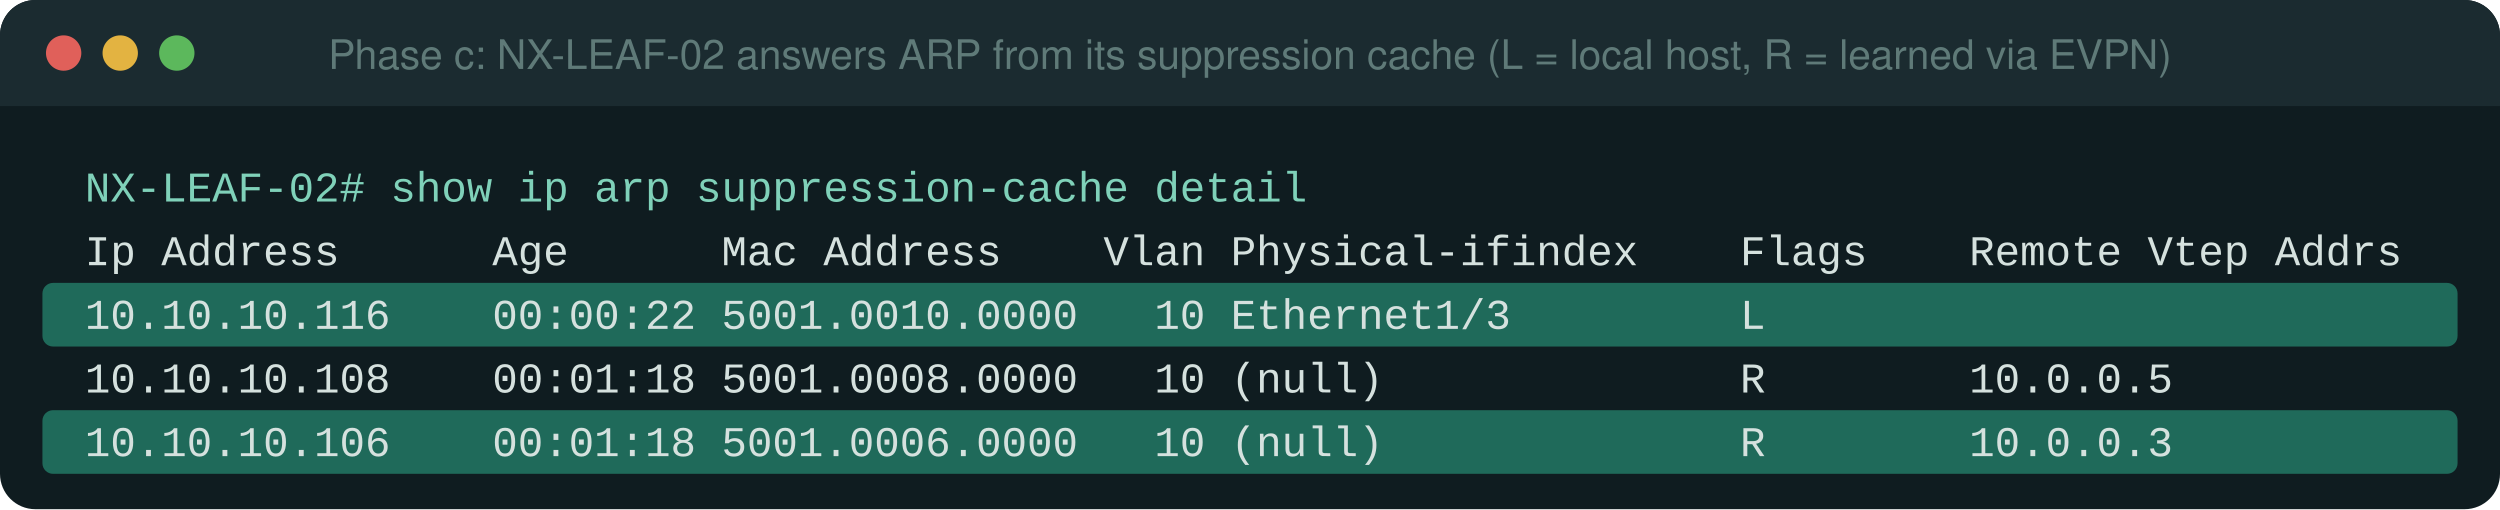
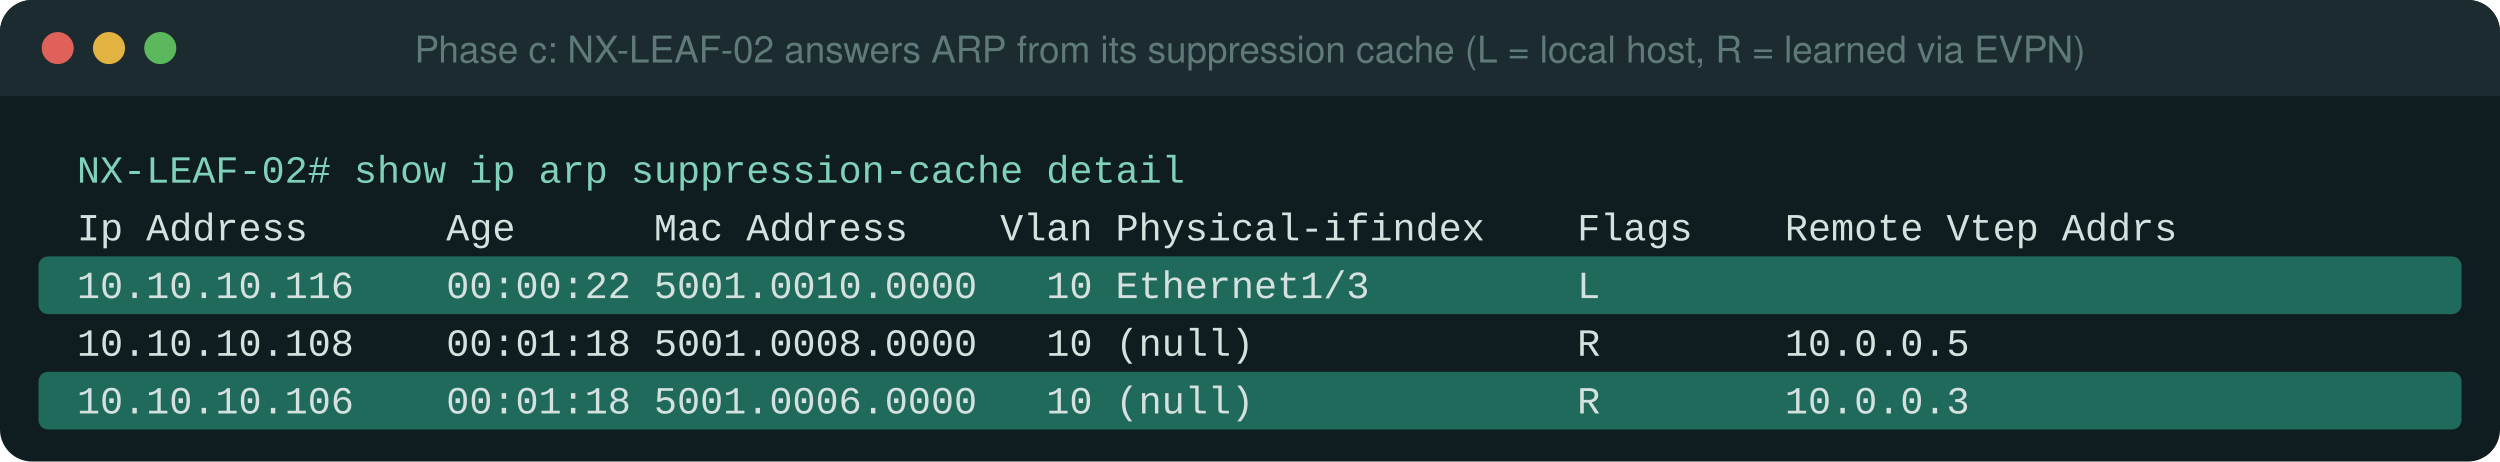
- <svg xmlns="http://www.w3.org/2000/svg" width="707" height="144" viewBox="0 0 707 144">
-   <rect width="707" height="144" rx="10" fill="#0f1c20" />
-   <path d="M0 10a10 10 0 0 1 10-10h687a10 10 0 0 1 10 10v20h-707z" fill="#1b2b30" />
+ <svg xmlns="http://www.w3.org/2000/svg" width="780" height="144" viewBox="0 0 780 144">
+   <rect width="780" height="144" rx="10" fill="#0f1c20" />
+   <path d="M0 10a10 10 0 0 1 10-10h760a10 10 0 0 1 10 10v20h-780z" fill="#1b2b30" />
  <circle cx="18" cy="15" r="5" fill="#e0605a" />
  <circle cx="34" cy="15" r="5" fill="#e3b341" />
  <circle cx="50" cy="15" r="5" fill="#5cb85c" />
-   <text x="353.5" y="19.5" font-family="Poppins, Helvetica, Arial, sans-serif" font-size="11.5" fill="#5f7a78" text-anchor="middle">Phase c: NX-LEAF-02 answers ARP from its suppression cache (L = local host, R = learned via EVPN)</text>
+   <text x="390.0" y="19.5" font-family="Poppins, Helvetica, Arial, sans-serif" font-size="11.5" fill="#5f7a78" text-anchor="middle">Phase c: NX-LEAF-02 answers ARP from its suppression cache (L = local host, R = learned via EVPN)</text>
  <text x="24" y="57" font-family="JetBrains Mono, SFMono-Regular, Menlo, Consolas, 'Liberation Mono', monospace" font-size="12" fill="#7fd1b9" xml:space="preserve">NX-LEAF-02# show ip arp suppression-cache detail</text>
  <text x="24" y="75" font-family="JetBrains Mono, SFMono-Regular, Menlo, Consolas, 'Liberation Mono', monospace" font-size="12" fill="#d5e1de" xml:space="preserve">Ip Address      Age      Mac Address    Vlan Physical-ifindex    Flags    Remote Vtep Addrs</text>
-   <rect x="12" y="80" width="683" height="18" rx="3" fill="#1f6a5a" />
+   <rect x="12" y="80" width="756" height="18" rx="3" fill="#1f6a5a" />
  <text x="24" y="93" font-family="JetBrains Mono, SFMono-Regular, Menlo, Consolas, 'Liberation Mono', monospace" font-size="12" fill="#d5e1de" xml:space="preserve">10.10.10.116    00:00:22 5001.0010.0000   10 Ethernet1/3         L</text>
  <text x="24" y="111" font-family="JetBrains Mono, SFMono-Regular, Menlo, Consolas, 'Liberation Mono', monospace" font-size="12" fill="#d5e1de" xml:space="preserve">10.10.10.108    00:01:18 5001.0008.0000   10 (null)              R        10.0.0.5</text>
-   <rect x="12" y="116" width="683" height="18" rx="3" fill="#1f6a5a" />
+   <rect x="12" y="116" width="756" height="18" rx="3" fill="#1f6a5a" />
  <text x="24" y="129" font-family="JetBrains Mono, SFMono-Regular, Menlo, Consolas, 'Liberation Mono', monospace" font-size="12" fill="#d5e1de" xml:space="preserve">10.10.10.106    00:01:18 5001.0006.0000   10 (null)              R        10.0.0.3</text>
</svg>
